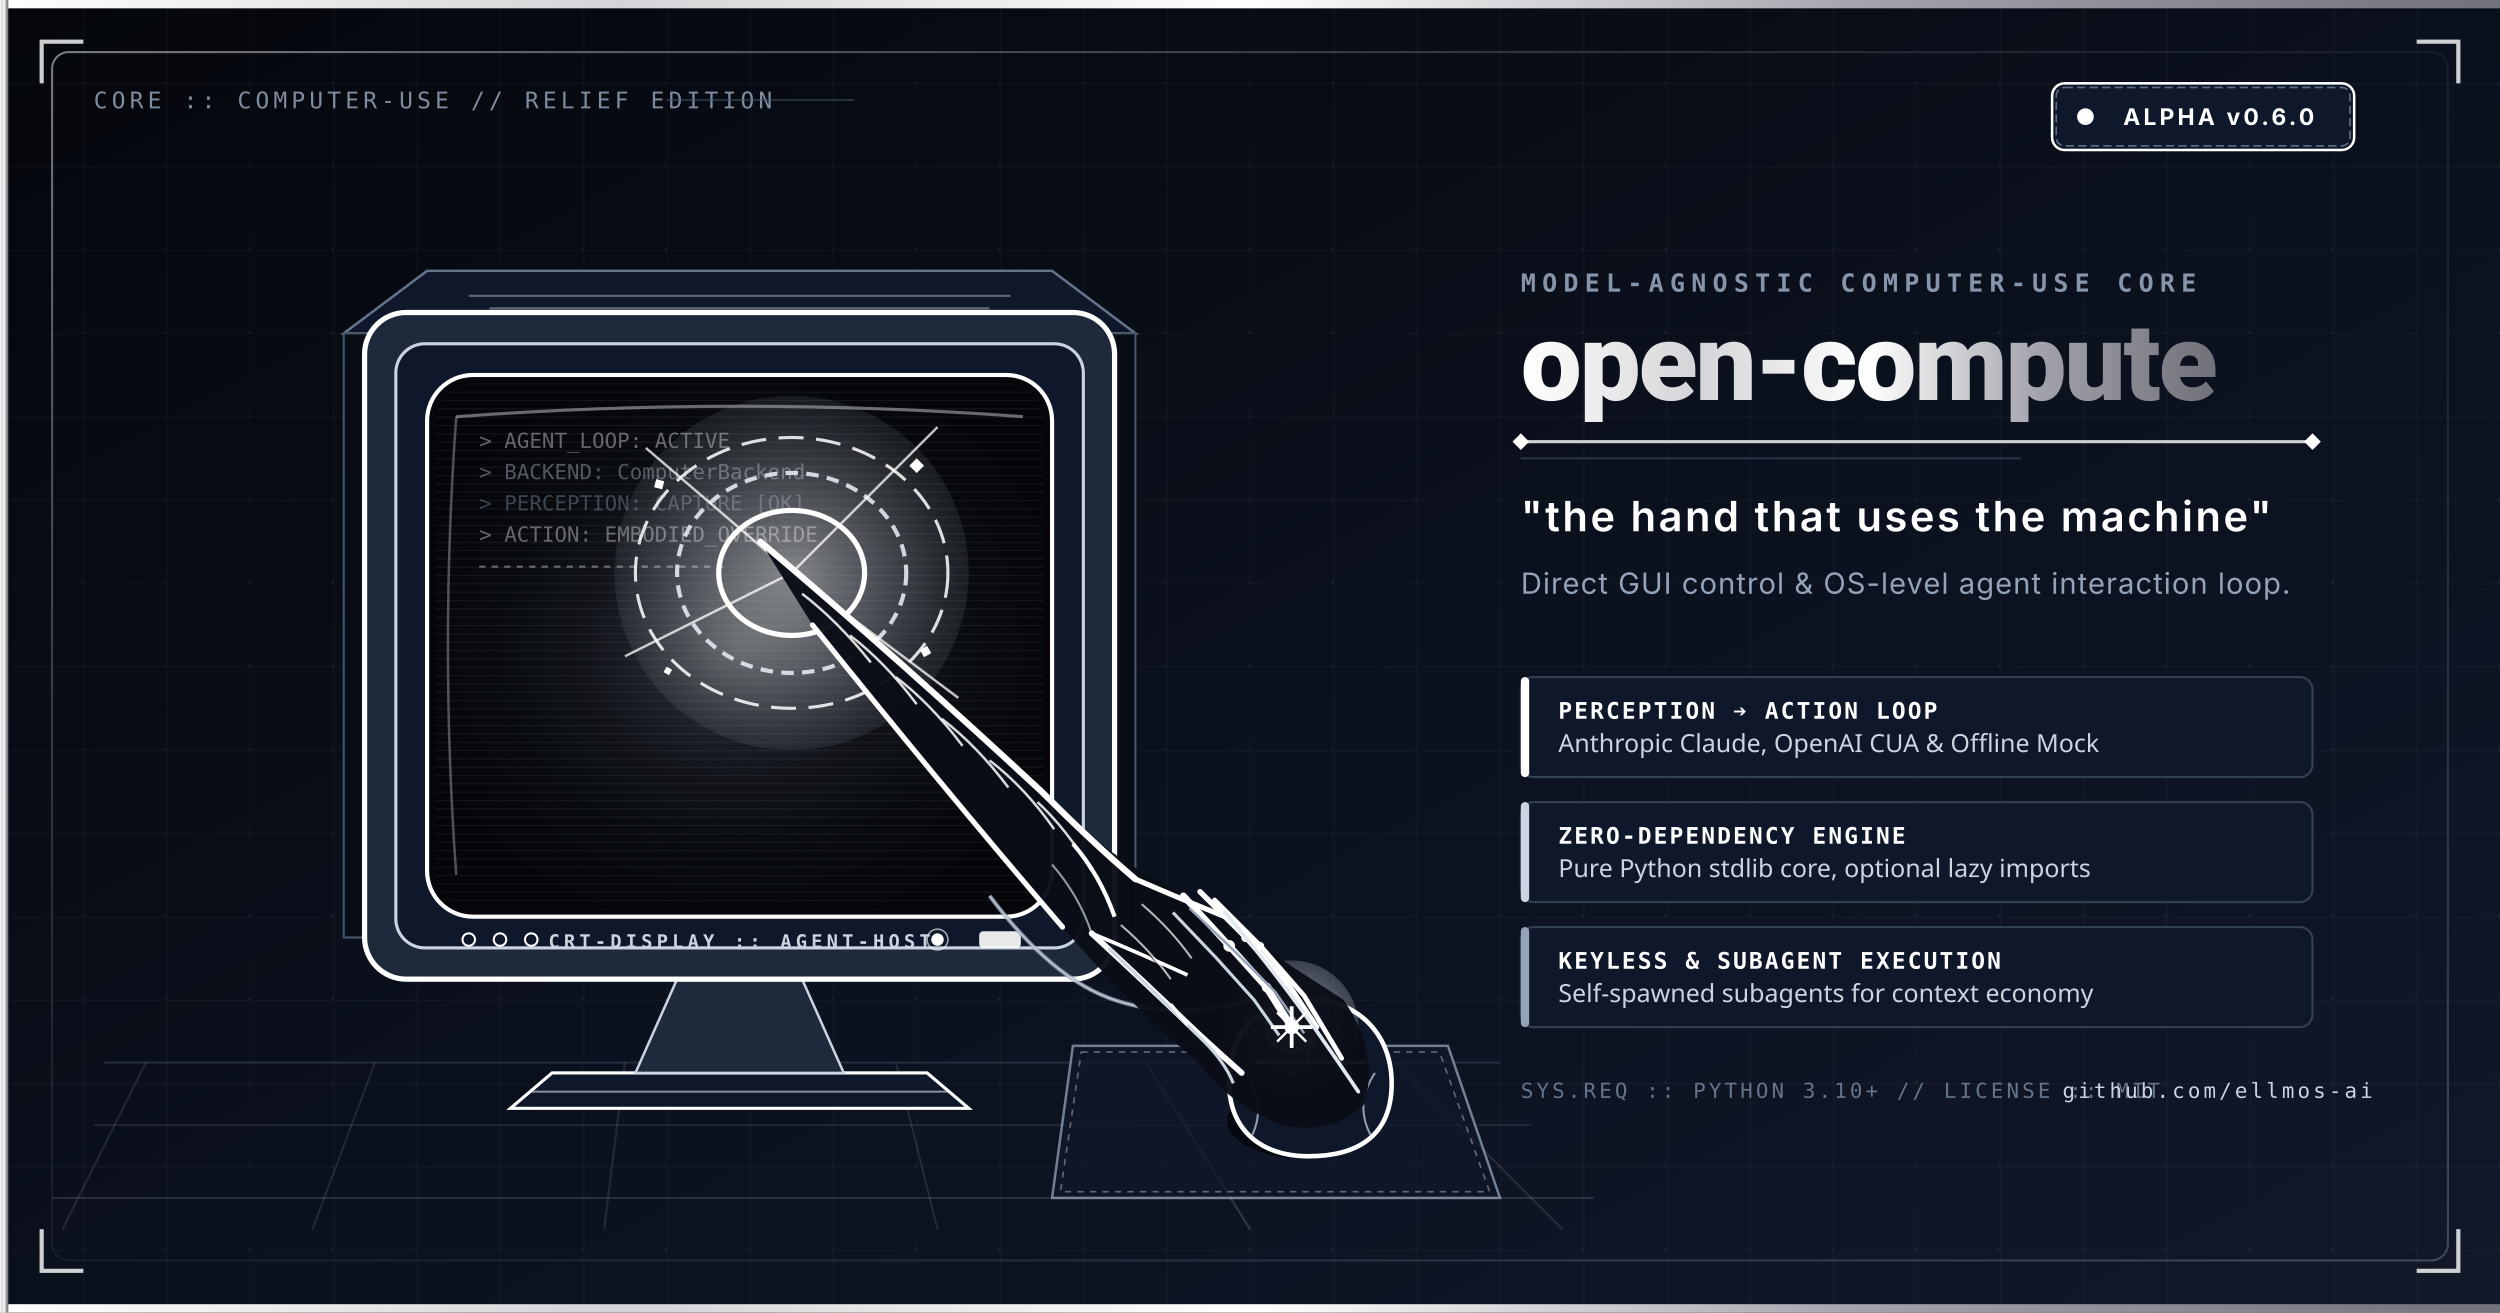
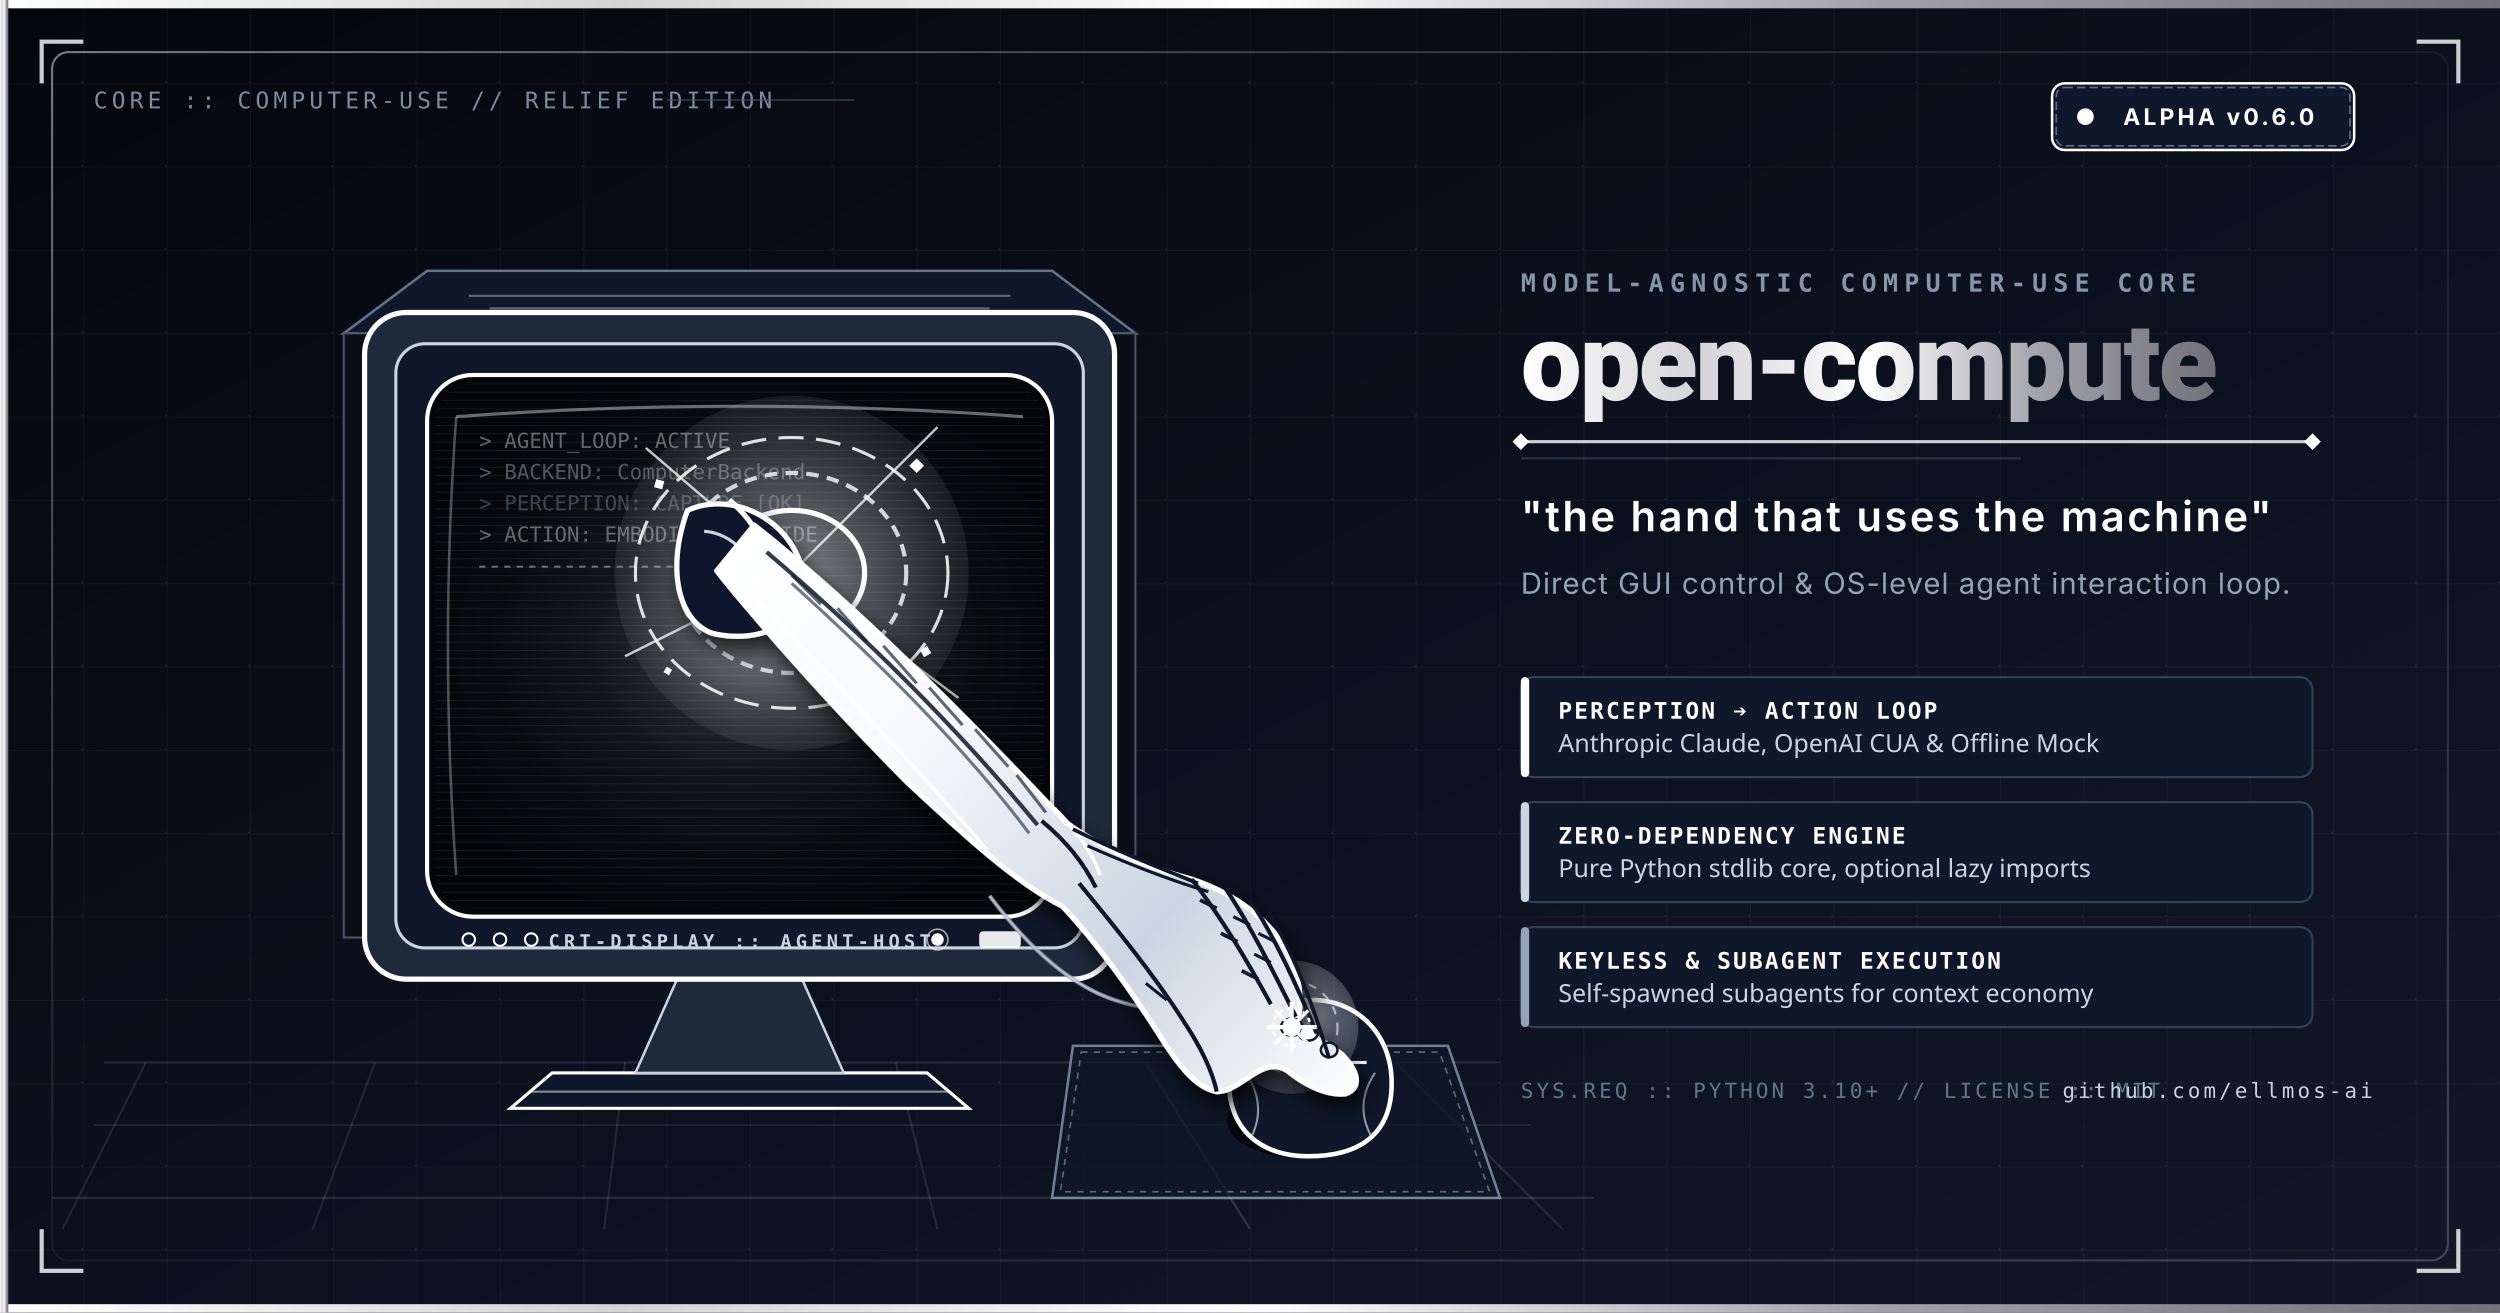
<svg xmlns="http://www.w3.org/2000/svg" viewBox="0 0 1200 630" width="1200" height="630">
  <defs>
    <linearGradient id="bg-grad" x1="0%" y1="0%" x2="100%" y2="100%">
      <stop offset="0%" stop-color="#05070c" />
      <stop offset="50%" stop-color="#0b101d" />
      <stop offset="100%" stop-color="#121829" />
    </linearGradient>
    <linearGradient id="silver-grad" x1="0%" y1="0%" x2="100%" y2="0%">
      <stop offset="0%" stop-color="#ffffff" />
      <stop offset="25%" stop-color="#d4d4d8" />
      <stop offset="50%" stop-color="#ffffff" />
      <stop offset="75%" stop-color="#a1a1aa" />
      <stop offset="100%" stop-color="#71717a" />
    </linearGradient>
    <linearGradient id="border-grad" x1="0%" y1="0%" x2="100%" y2="100%">
      <stop offset="0%" stop-color="#ffffff" stop-opacity="0.8" />
      <stop offset="50%" stop-color="#475569" stop-opacity="0.3" />
      <stop offset="100%" stop-color="#94a3b8" stop-opacity="0.6" />
    </linearGradient>
    <radialGradient id="screen-glow" cx="50%" cy="50%" r="60%">
      <stop offset="0%" stop-color="#ffffff" stop-opacity="0.25" />
      <stop offset="40%" stop-color="#94a3b8" stop-opacity="0.1" />
      <stop offset="100%" stop-color="#05070c" stop-opacity="0" />
    </radialGradient>
    <radialGradient id="portal-glow" cx="380" cy="275" r="140" gradientUnits="userSpaceOnUse">
      <stop offset="0%" stop-color="#ffffff" stop-opacity="0.45" />
      <stop offset="50%" stop-color="#cbd5e1" stop-opacity="0.15" />
      <stop offset="100%" stop-color="#000000" stop-opacity="0" />
    </radialGradient>
    <radialGradient id="touch-glow" cx="622" cy="492" r="45" gradientUnits="userSpaceOnUse">
      <stop offset="0%" stop-color="#ffffff" stop-opacity="0.95" />
      <stop offset="40%" stop-color="#cbd5e1" stop-opacity="0.4" />
      <stop offset="100%" stop-color="#ffffff" stop-opacity="0" />
    </radialGradient>
    <pattern id="grid" width="40" height="40" patternUnits="userSpaceOnUse">
      <path d="M 40 0 L 0 0 0 40" fill="none" stroke="#ffffff" stroke-width="1" opacity="0.035" />
      <circle cx="40" cy="40" r="1" fill="#ffffff" opacity="0.08" />
    </pattern>
    <pattern id="scanlines" width="100" height="4" patternUnits="userSpaceOnUse">
      <line x1="0" y1="0" x2="100" y2="0" stroke="#ffffff" stroke-width="1" opacity="0.06" />
    </pattern>
  </defs>
  <rect width="1200" height="630" fill="url(#bg-grad)" />
  <rect width="1200" height="630" fill="url(#grid)" />
  <rect x="0" y="0" width="1200" height="4" fill="url(#silver-grad)" />
  <rect x="0" y="626" width="1200" height="4" fill="url(#silver-grad)" />
  <rect x="0" y="0" width="4" height="630" fill="url(#silver-grad)" />
  <rect x="25" y="25" width="1150" height="580" fill="none" stroke="url(#border-grad)" stroke-width="1" rx="8" opacity="0.6" />
  <path d="M 20 40 L 20 20 L 40 20" stroke="#ffffff" stroke-width="2" fill="none" opacity="0.8" />
  <path d="M 1160 20 L 1180 20 L 1180 40" stroke="#ffffff" stroke-width="2" fill="none" opacity="0.8" />
  <path d="M 20 590 L 20 610 L 40 610" stroke="#ffffff" stroke-width="2" fill="none" opacity="0.8" />
  <path d="M 1160 610 L 1180 610 L 1180 590" stroke="#ffffff" stroke-width="2" fill="none" opacity="0.8" />
  <text x="45" y="52" font-family="ui-monospace, 'SF Mono', 'Fira Code', 'Consolas', monospace" font-size="11" fill="#94a3b8" letter-spacing="2" opacity="0.85">
    CORE :: COMPUTER-USE // RELIEF EDITION
  </text>
  <line x1="320" y1="48" x2="410" y2="48" stroke="#475569" stroke-width="1" opacity="0.5" />
  <g transform="translate(985, 40)">
    <rect x="0" y="0" width="145" height="32" rx="6" fill="#0f172a" stroke="#ffffff" stroke-width="1.2" />
    <rect x="2" y="2" width="141" height="28" rx="4" fill="none" stroke="#94a3b8" stroke-width="0.8" stroke-dasharray="4 2" opacity="0.6" />
    <circle cx="16" cy="16" r="4" fill="#ffffff" />
    <text x="80" y="20" font-family="system-ui, -apple-system, sans-serif" font-size="11" font-weight="700" fill="#ffffff" text-anchor="middle" letter-spacing="1.5">
      ALPHA v0.6.0
    </text>
  </g>
  <g id="desk-surface">
    <line x1="50" y1="510" x2="720" y2="510" stroke="#475569" stroke-width="1" opacity="0.4" />
    <path d="M 70 510 L 30 590" stroke="#ffffff" stroke-width="1" opacity="0.1" />
    <path d="M 180 510 L 150 590" stroke="#ffffff" stroke-width="1" opacity="0.1" />
    <path d="M 300 510 L 290 590" stroke="#ffffff" stroke-width="1" opacity="0.1" />
    <path d="M 430 510 L 450 590" stroke="#ffffff" stroke-width="1" opacity="0.1" />
    <path d="M 550 510 L 600 590" stroke="#ffffff" stroke-width="1" opacity="0.15" />
    <path d="M 670 510 L 750 590" stroke="#ffffff" stroke-width="1" opacity="0.1" />
    <line x1="45" y1="540" x2="735" y2="540" stroke="#ffffff" stroke-width="1" opacity="0.08" />
    <line x1="25" y1="575" x2="765" y2="575" stroke="#ffffff" stroke-width="1" opacity="0.12" />
    <polygon points="515,502 695,502 720,575 505,575" fill="#0f172a" stroke="#94a3b8" stroke-width="1.2" opacity="0.75" />
    <polygon points="519,505 691,505 715,572 509,572" fill="none" stroke="#ffffff" stroke-width="0.8" stroke-dasharray="3 3" opacity="0.35" />
  </g>
  <g id="crt-base">
    <polygon points="265,515 445,515 465,532 245,532" fill="#0f172a" stroke="#ffffff" stroke-width="1.5" />
    <polygon points="325,470 385,470 405,515 305,515" fill="#1e293b" stroke="#cbd5e1" stroke-width="1.2" />
    <line x1="255" y1="524" x2="455" y2="524" stroke="#ffffff" stroke-width="1" opacity="0.5" />
  </g>
  <g id="crt-casing">
    <polygon points="205,130 505,130 545,160 165,160" fill="#0f172a" stroke="#64748b" stroke-width="1.2" />
    <polygon points="165,160 545,160 545,450 165,450" fill="#090d16" stroke="#475569" stroke-width="1" />
    <path d="M 225 142 L 485 142 M 235 148 L 475 148 M 245 154 L 465 154" stroke="#ffffff" stroke-width="1" opacity="0.35" />
    <rect x="175" y="150" width="360" height="320" rx="20" fill="#1e293b" stroke="#ffffff" stroke-width="2.5" />
    <rect x="190" y="165" width="330" height="290" rx="14" fill="#0f172a" stroke="#cbd5e1" stroke-width="1.5" />
    <rect x="205" y="180" width="300" height="260" rx="22" fill="#04060a" stroke="#ffffff" stroke-width="2" />
    <rect x="470" y="447" width="20" height="8" rx="2" fill="#ffffff" opacity="0.9" />
    <circle cx="450" cy="451" r="3" fill="#ffffff" />
    <circle cx="450" cy="451" r="5" fill="none" stroke="#ffffff" stroke-width="0.8" opacity="0.6" />
    <circle cx="225" cy="451" r="3" fill="none" stroke="#ffffff" stroke-width="1" />
    <circle cx="240" cy="451" r="3" fill="none" stroke="#ffffff" stroke-width="1" />
    <circle cx="255" cy="451" r="3" fill="none" stroke="#ffffff" stroke-width="1" />
    <text x="355" y="455" font-family="ui-monospace, monospace" font-size="9" font-weight="700" fill="#cbd5e1" text-anchor="middle" letter-spacing="2">
      CRT-DISPLAY :: AGENT-HOST
    </text>
  </g>
  <g id="crt-screen">
    <rect x="209" y="184" width="292" height="252" rx="18" fill="url(#screen-glow)" />
    <rect x="209" y="184" width="292" height="252" rx="18" fill="url(#scanlines)" />
    <path d="M 219 200 Q 355 190 491 200" fill="none" stroke="#ffffff" stroke-width="1.5" opacity="0.4" />
    <path d="M 219 200 Q 211 310 219 420" fill="none" stroke="#ffffff" stroke-width="1.2" opacity="0.3" />
    <g opacity="0.38">
      <text x="230" y="215" font-family="monospace" font-size="10" fill="#ffffff">&gt; AGENT_LOOP: ACTIVE</text>
      <text x="230" y="230" font-family="monospace" font-size="10" fill="#cbd5e1">&gt; BACKEND: ComputerBackend</text>
      <text x="230" y="245" font-family="monospace" font-size="10" fill="#94a3b8">&gt; PERCEPTION: CAPTURE [OK]</text>
      <text x="230" y="260" font-family="monospace" font-size="10" fill="#ffffff">&gt; ACTION: EMBODIED_OVERRIDE</text>
      <path d="M 230 272 L 350 272" stroke="#ffffff" stroke-width="1" stroke-dasharray="3 3" />
    </g>
  </g>
  <g id="portal-breakout">
    <circle cx="380" cy="275" r="85" fill="url(#portal-glow)" />
    <ellipse cx="380" cy="275" rx="75" ry="65" fill="none" stroke="#ffffff" stroke-width="1.5" stroke-dasharray="12 6" opacity="0.85" />
    <ellipse cx="380" cy="275" rx="55" ry="48" fill="none" stroke="#e2e8f0" stroke-width="2" stroke-dasharray="6 4" opacity="0.9" />
    <ellipse cx="380" cy="275" rx="35" ry="30" fill="none" stroke="#ffffff" stroke-width="2.5" opacity="1" />
    <line x1="380" y1="275" x2="310" y2="215" stroke="#ffffff" stroke-width="1.2" opacity="0.75" />
    <line x1="380" y1="275" x2="450" y2="205" stroke="#ffffff" stroke-width="1.2" opacity="0.75" />
    <line x1="380" y1="275" x2="300" y2="315" stroke="#ffffff" stroke-width="1.2" opacity="0.75" />
    <line x1="380" y1="275" x2="460" y2="335" stroke="#ffffff" stroke-width="1.2" opacity="0.75" />
    <rect x="315" y="230" width="4" height="4" fill="#ffffff" transform="rotate(15 315 230)" />
    <rect x="440" y="220" width="5" height="5" fill="#ffffff" transform="rotate(45 440 220)" />
    <rect x="320" y="320" width="3" height="3" fill="#ffffff" transform="rotate(30 320 320)" />
    <rect x="445" y="310" width="4" height="4" fill="#ffffff" transform="rotate(60 445 310)" />
  </g>
  <path d="M 475 430 Q 505 470 535 480 T 600 480" fill="none" stroke="#94a3b8" stroke-width="2" opacity="0.8" />
  <path d="M 475 430 Q 505 470 535 480 T 600 480" fill="none" stroke="#ffffff" stroke-width="0.8" opacity="0.5" />
  <g id="computer-mouse">
    <ellipse cx="625" cy="538" rx="36" ry="18" fill="#000000" opacity="0.65" />
    <path d="M 590 520 C 590 490 610 480 630 480 C 650 480 668 495 668 520 C 668 545 652 555 628 555 C 605 555 590 542 590 520 Z" fill="#0f172a" stroke="#ffffff" stroke-width="2.2" />
    <path d="M 628 480 L 628 510" stroke="#ffffff" stroke-width="1.5" />
    <path d="M 602 510 L 656 510" stroke="#ffffff" stroke-width="1.5" />
    <rect x="625" y="490" width="6" height="14" rx="3" fill="#ffffff" stroke="#0f172a" stroke-width="1" />
    <path d="M 598 515 Q 608 530 601 545" fill="none" stroke="#cbd5e1" stroke-width="1" opacity="0.7" />
    <path d="M 660 515 Q 650 530 658 545" fill="none" stroke="#cbd5e1" stroke-width="1" opacity="0.7" />
  </g>
  <circle cx="620" cy="493" r="32" fill="url(#touch-glow)" />
  <circle cx="620" cy="493" r="12" fill="none" stroke="#ffffff" stroke-width="1.5" opacity="0.85" />
  <circle cx="620" cy="493" r="22" fill="none" stroke="#ffffff" stroke-width="1" stroke-dasharray="4 4" opacity="0.65" />
  <g id="relief-hand">
-     <path d="M 365 260               Q 430 315 500 380              Q 530 410 560 425              L 645 480              Q 662 505 655 530              Q 640 545 615 540              Q 590 530 575 510              Q 540 480 510 445              Q 450 375 390 300 Z" fill="#090d16" opacity="0.96" />
-     <path d="M 365 260 Q 430 315 500 380 Q 525 405 545 422" fill="none" stroke="#ffffff" stroke-width="3" stroke-linecap="round" />
-     <path d="M 390 300 Q 450 375 510 445" fill="none" stroke="#ffffff" stroke-width="2.5" stroke-linecap="round" />
-     <path d="M 385 285 Q 402 298 418 318" fill="none" stroke="#ffffff" stroke-width="1.2" opacity="0.85" />
-     <path d="M 408 305 Q 425 318 440 338" fill="none" stroke="#ffffff" stroke-width="1.2" opacity="0.85" />
-     <path d="M 430 325 Q 447 338 462 358" fill="none" stroke="#ffffff" stroke-width="1.2" opacity="0.85" />
-     <path d="M 452 345 Q 469 358 484 378" fill="none" stroke="#ffffff" stroke-width="1.2" opacity="0.85" />
-     <path d="M 475 365 Q 492 378 506 398" fill="none" stroke="#ffffff" stroke-width="1.2" opacity="0.85" />
-     <path d="M 498 385 Q 512 398 524 418" fill="none" stroke="#ffffff" stroke-width="1.2" opacity="0.85" />
-     <path d="M 515 405 Q 528 420 535 440" fill="none" stroke="#ffffff" stroke-width="2" />
-     <path d="M 505 415 Q 518 430 524 448" fill="none" stroke="#cbd5e1" stroke-width="1" opacity="0.7" />
-     <path d="M 545 422 Q 568 432 588 440" fill="none" stroke="#ffffff" stroke-width="2.5" />
-     <path d="M 524 448 Q 548 458 570 468" fill="none" stroke="#ffffff" stroke-width="1.8" />
-     <path d="M 524 448 Q 550 472 575 496 Q 588 508 596 515" fill="none" stroke="#ffffff" stroke-width="2.8" stroke-linecap="round" />
-     <path d="M 532 455 Q 556 478 578 500 Q 588 510 592 520" fill="none" stroke="#cbd5e1" stroke-width="1.5" />
-     <line x1="562" y1="482" x2="570" y2="492" stroke="#ffffff" stroke-width="1.5" />
-     <path d="M 568 430 L 590 454" stroke="#ffffff" stroke-width="3.2" stroke-linecap="round" />
-     <path d="M 590 454 L 608 474" stroke="#ffffff" stroke-width="3.2" stroke-linecap="round" />
-     <path d="M 608 474 L 620 493" stroke="#ffffff" stroke-width="3.5" stroke-linecap="round" />
-     <path d="M 563 438 L 584 460 L 602 480 L 614 497" fill="none" stroke="#cbd5e1" stroke-width="1.5" />
-     <circle cx="590" cy="454" r="2.8" fill="#ffffff" />
-     <circle cx="608" cy="474" r="2.3" fill="#ffffff" />
-     <path d="M 576 428 L 598 450 L 618 472 L 632 493" fill="none" stroke="#ffffff" stroke-width="2.6" stroke-linecap="round" />
-     <path d="M 571 436 L 592 456 L 612 476 L 626 496" fill="none" stroke="#94a3b8" stroke-width="1.2" />
-     <circle cx="598" cy="450" r="2.2" fill="#ffffff" />
-     <circle cx="618" cy="472" r="1.8" fill="#ffffff" />
-     <path d="M 583 432 L 605 454 L 626 478 L 644 508" fill="none" stroke="#ffffff" stroke-width="2.3" stroke-linecap="round" />
-     <circle cx="605" cy="454" r="1.8" fill="#ffffff" />
-     <path d="M 588 438 Q 610 464 630 492 Q 644 512 652 524" fill="none" stroke="#e2e8f0" stroke-width="1.8" stroke-linecap="round" />
-     <path d="M 548 434 Q 562 446 572 460" stroke="#ffffff" stroke-width="1" opacity="0.7" />
-     <path d="M 538 444 Q 552 456 562 470" stroke="#ffffff" stroke-width="1" opacity="0.7" />
+     <defs>
+       <linearGradient id="arm-relief-fill" x1="340" y1="240" x2="650" y2="530" gradientUnits="userSpaceOnUse">
+         <stop offset="0%" stop-color="#ffffff" />
+         <stop offset="35%" stop-color="#f8fafc" />
+         <stop offset="70%" stop-color="#cbd5e1" />
+         <stop offset="100%" stop-color="#ffffff" />
+       </linearGradient>
+       <filter id="arm-drop-shadow" x="-20%" y="-20%" width="140%" height="140%">
+         <feDropShadow dx="3" dy="6" stdDeviation="5" flood-color="#000000" flood-opacity="0.75" />
+       </filter>
+     </defs>
+     <g filter="url(#arm-drop-shadow)">
+       <g id="sleeve-exit">
+         <path d="M 330 245 C 352 235 382 250 386 278 C 388 296 368 310 342 304 C 325 298 320 272 330 245 Z" fill="#0f172a" stroke="#ffffff" stroke-width="2.5" />
+         <path d="M 350 240 C 368 255 374 276 366 298" stroke="#ffffff" stroke-width="2.5" fill="none" />
+         <path d="M 338 255 C 352 256 362 268 364 282" stroke="#cbd5e1" stroke-width="1.5" fill="none" />
+       </g>
+       <path id="arm-hand-unified-mass" d="M 362 252                 C 410 290 460 340 512 395                 C 530 408 550 416 572 422                 C 590 428 605 438 615 452                 C 624 466 626 480 622 494                 C 628 496 636 500 644 506                 C 652 514 654 522 646 525                 C 638 526 628 522 618 514                 C 606 506 596 524 584 524                 C 574 522 566 512 556 496                 C 542 474 526 452 510 435                 C 488 424 464 402 436 376                 C 390 330 350 282 344 274                 Z" fill="url(#arm-relief-fill)" stroke="#ffffff" stroke-width="2.5" stroke-linejoin="round" />
+       <path d="M 368 265 C 414 304 460 350 498 396" stroke="#0f172a" stroke-width="2" fill="none" opacity="0.85" />
+       <path d="M 380 280 C 422 318 464 360 494 400" stroke="#334155" stroke-width="1.5" fill="none" opacity="0.7" />
+       <path d="M 352 276 C 394 320 436 364 474 408" stroke="#ffffff" stroke-width="1.5" fill="none" />
+       <path d="M 380 276 L 394 290 M 402 292 L 416 308 M 424 310 L 440 328 M 446 330 L 462 348 M 468 350 L 484 368 M 488 372 L 502 390" stroke="#0f172a" stroke-width="1.5" opacity="0.65" />
+       <path d="M 500 394 C 512 404 520 414 526 426" stroke="#0f172a" stroke-width="2" fill="none" />
+       <path d="M 506 388 C 516 398 524 408 528 420" stroke="#ffffff" stroke-width="1.8" fill="none" />
+       <path d="M 515 398 C 535 408 555 416 575 424" stroke="#0f172a" stroke-width="1.8" fill="none" />
+       <path d="M 522 406 C 540 414 560 422 580 428" stroke="#0f172a" stroke-width="1.5" fill="none" />
+       <path d="M 518 424 C 536 446 554 468 568 490 C 576 502 582 514 584 524" stroke="#0f172a" stroke-width="2" fill="none" />
+       <line x1="550" y1="472" x2="560" y2="480" stroke="#0f172a" stroke-width="1.5" />
+       <path d="M 572 422 C 586 440 598 460 610 482" stroke="#0f172a" stroke-width="2" fill="none" />
+       <line x1="576" y1="432" x2="584" y2="436" stroke="#0f172a" stroke-width="1.8" />
+       <line x1="586" y1="448" x2="594" y2="452" stroke="#0f172a" stroke-width="1.8" />
+       <line x1="596" y1="466" x2="604" y2="470" stroke="#0f172a" stroke-width="1.8" />
+       <ellipse cx="620" cy="493" rx="5" ry="4" fill="#ffffff" stroke="#0f172a" stroke-width="1.5" />
+       <path d="M 617 491 Q 620 489 623 491" stroke="#0f172a" stroke-width="1" fill="none" />
+       <path d="M 588 426 C 600 444 610 464 622 488" stroke="#0f172a" stroke-width="2" fill="none" />
+       <line x1="592" y1="440" x2="600" y2="444" stroke="#0f172a" stroke-width="1.5" />
+       <line x1="602" y1="458" x2="610" y2="462" stroke="#0f172a" stroke-width="1.5" />
+       <ellipse cx="628" cy="496" rx="4.5" ry="3.5" fill="#f8fafc" stroke="#0f172a" stroke-width="1.2" />
+       <path d="M 600 432 C 612 450 622 472 632 496" stroke="#0f172a" stroke-width="2" fill="none" />
+       <line x1="604" y1="448" x2="612" y2="452" stroke="#0f172a" stroke-width="1.5" />
+       <ellipse cx="638" cy="504" rx="4" ry="3.5" fill="#e2e8f0" stroke="#0f172a" stroke-width="1.2" />
+       <path d="M 610 440 C 622 460 630 482 638 508" stroke="#0f172a" stroke-width="1.8" fill="none" />
+     </g>
    <g transform="translate(620, 493)">
-       <line x1="-10" y1="0" x2="10" y2="0" stroke="#ffffff" stroke-width="1.8" />
-       <line x1="0" y1="-10" x2="0" y2="10" stroke="#ffffff" stroke-width="1.8" />
-       <line x1="-7" y1="-7" x2="7" y2="7" stroke="#ffffff" stroke-width="1.2" />
-       <line x1="-7" y1="7" x2="7" y2="-7" stroke="#ffffff" stroke-width="1.2" />
-       <circle cx="0" cy="0" r="3.5" fill="#ffffff" />
+       <line x1="-12" y1="0" x2="12" y2="0" stroke="#ffffff" stroke-width="2" />
+       <line x1="0" y1="-12" x2="0" y2="12" stroke="#ffffff" stroke-width="2" />
+       <line x1="-8" y1="-8" x2="8" y2="8" stroke="#ffffff" stroke-width="1.5" />
+       <line x1="-8" y1="8" x2="8" y2="-8" stroke="#ffffff" stroke-width="1.5" />
+       <circle cx="0" cy="0" r="4.5" fill="#ffffff" />
+       <circle cx="0" cy="0" r="9" fill="none" stroke="#ffffff" stroke-width="1.2" stroke-dasharray="2 2" />
    </g>
  </g>
  <g transform="translate(730, 140)">
    <text x="0" y="0" font-family="ui-monospace, 'SF Mono', 'Fira Code', 'Consolas', monospace" font-size="12" font-weight="700" fill="#94a3b8" letter-spacing="3" opacity="0.9">
      MODEL-AGNOSTIC COMPUTER-USE CORE
    </text>
    <text x="0" y="52" font-family="system-ui, -apple-system, 'Segoe UI', Roboto, Helvetica, Arial, sans-serif" font-size="52" font-weight="800" fill="url(#silver-grad)" letter-spacing="-1">
      open-compute
    </text>
    <g transform="translate(0, 72)">
      <line x1="0" y1="0" x2="380" y2="0" stroke="#ffffff" stroke-width="1.5" opacity="0.8" />
      <polygon points="0,-4 4,0 0,4 -4,0" fill="#ffffff" />
      <polygon points="380,-4 384,0 380,4 376,0" fill="#ffffff" />
      <line x1="0" y1="8" x2="240" y2="8" stroke="#475569" stroke-width="1" opacity="0.5" />
    </g>
    <text x="0" y="115" font-family="system-ui, -apple-system, sans-serif" font-size="20" font-weight="600" fill="#ffffff" letter-spacing="1.2">
      "the hand that uses the machine"
    </text>
    <text x="0" y="145" font-family="system-ui, -apple-system, sans-serif" font-size="14" font-weight="400" fill="#94a3b8" letter-spacing="0.5">
      Direct GUI control &amp; OS-level agent interaction loop.
    </text>
    <g transform="translate(0, 185)">
      <rect x="0" y="0" width="380" height="48" rx="6" fill="#0f172a" stroke="#334155" stroke-width="1" />
      <rect x="0" y="0" width="4" height="48" rx="2" fill="#ffffff" />
      <text x="18" y="20" font-family="ui-monospace, monospace" font-size="11" font-weight="700" fill="#ffffff" letter-spacing="1">
        PERCEPTION ➔ ACTION LOOP
      </text>
      <text x="18" y="36" font-family="system-ui, sans-serif" font-size="12" fill="#cbd5e1">
        Anthropic Claude, OpenAI CUA &amp; Offline Mock
      </text>
    </g>
    <g transform="translate(0, 245)">
      <rect x="0" y="0" width="380" height="48" rx="6" fill="#0f172a" stroke="#334155" stroke-width="1" />
      <rect x="0" y="0" width="4" height="48" rx="2" fill="#cbd5e1" />
      <text x="18" y="20" font-family="ui-monospace, monospace" font-size="11" font-weight="700" fill="#ffffff" letter-spacing="1">
        ZERO-DEPENDENCY ENGINE
      </text>
      <text x="18" y="36" font-family="system-ui, sans-serif" font-size="12" fill="#cbd5e1">
        Pure Python stdlib core, optional lazy imports
      </text>
    </g>
    <g transform="translate(0, 305)">
      <rect x="0" y="0" width="380" height="48" rx="6" fill="#0f172a" stroke="#334155" stroke-width="1" />
      <rect x="0" y="0" width="4" height="48" rx="2" fill="#94a3b8" />
      <text x="18" y="20" font-family="ui-monospace, monospace" font-size="11" font-weight="700" fill="#ffffff" letter-spacing="1">
        KEYLESS &amp; SUBAGENT EXECUTION
      </text>
      <text x="18" y="36" font-family="system-ui, sans-serif" font-size="12" fill="#cbd5e1">
        Self-spawned subagents for context economy
      </text>
    </g>
    <g transform="translate(0, 375)">
      <text x="0" y="12" font-family="ui-monospace, monospace" font-size="10" fill="#64748b" letter-spacing="1.5">
        SYS.REQ :: PYTHON 3.10+ // LICENSE :: MIT
      </text>
      <text x="260" y="12" font-family="ui-monospace, monospace" font-size="10" fill="#cbd5e1" letter-spacing="1.5">
        github.com/ellmos-ai
      </text>
    </g>
  </g>
</svg>
